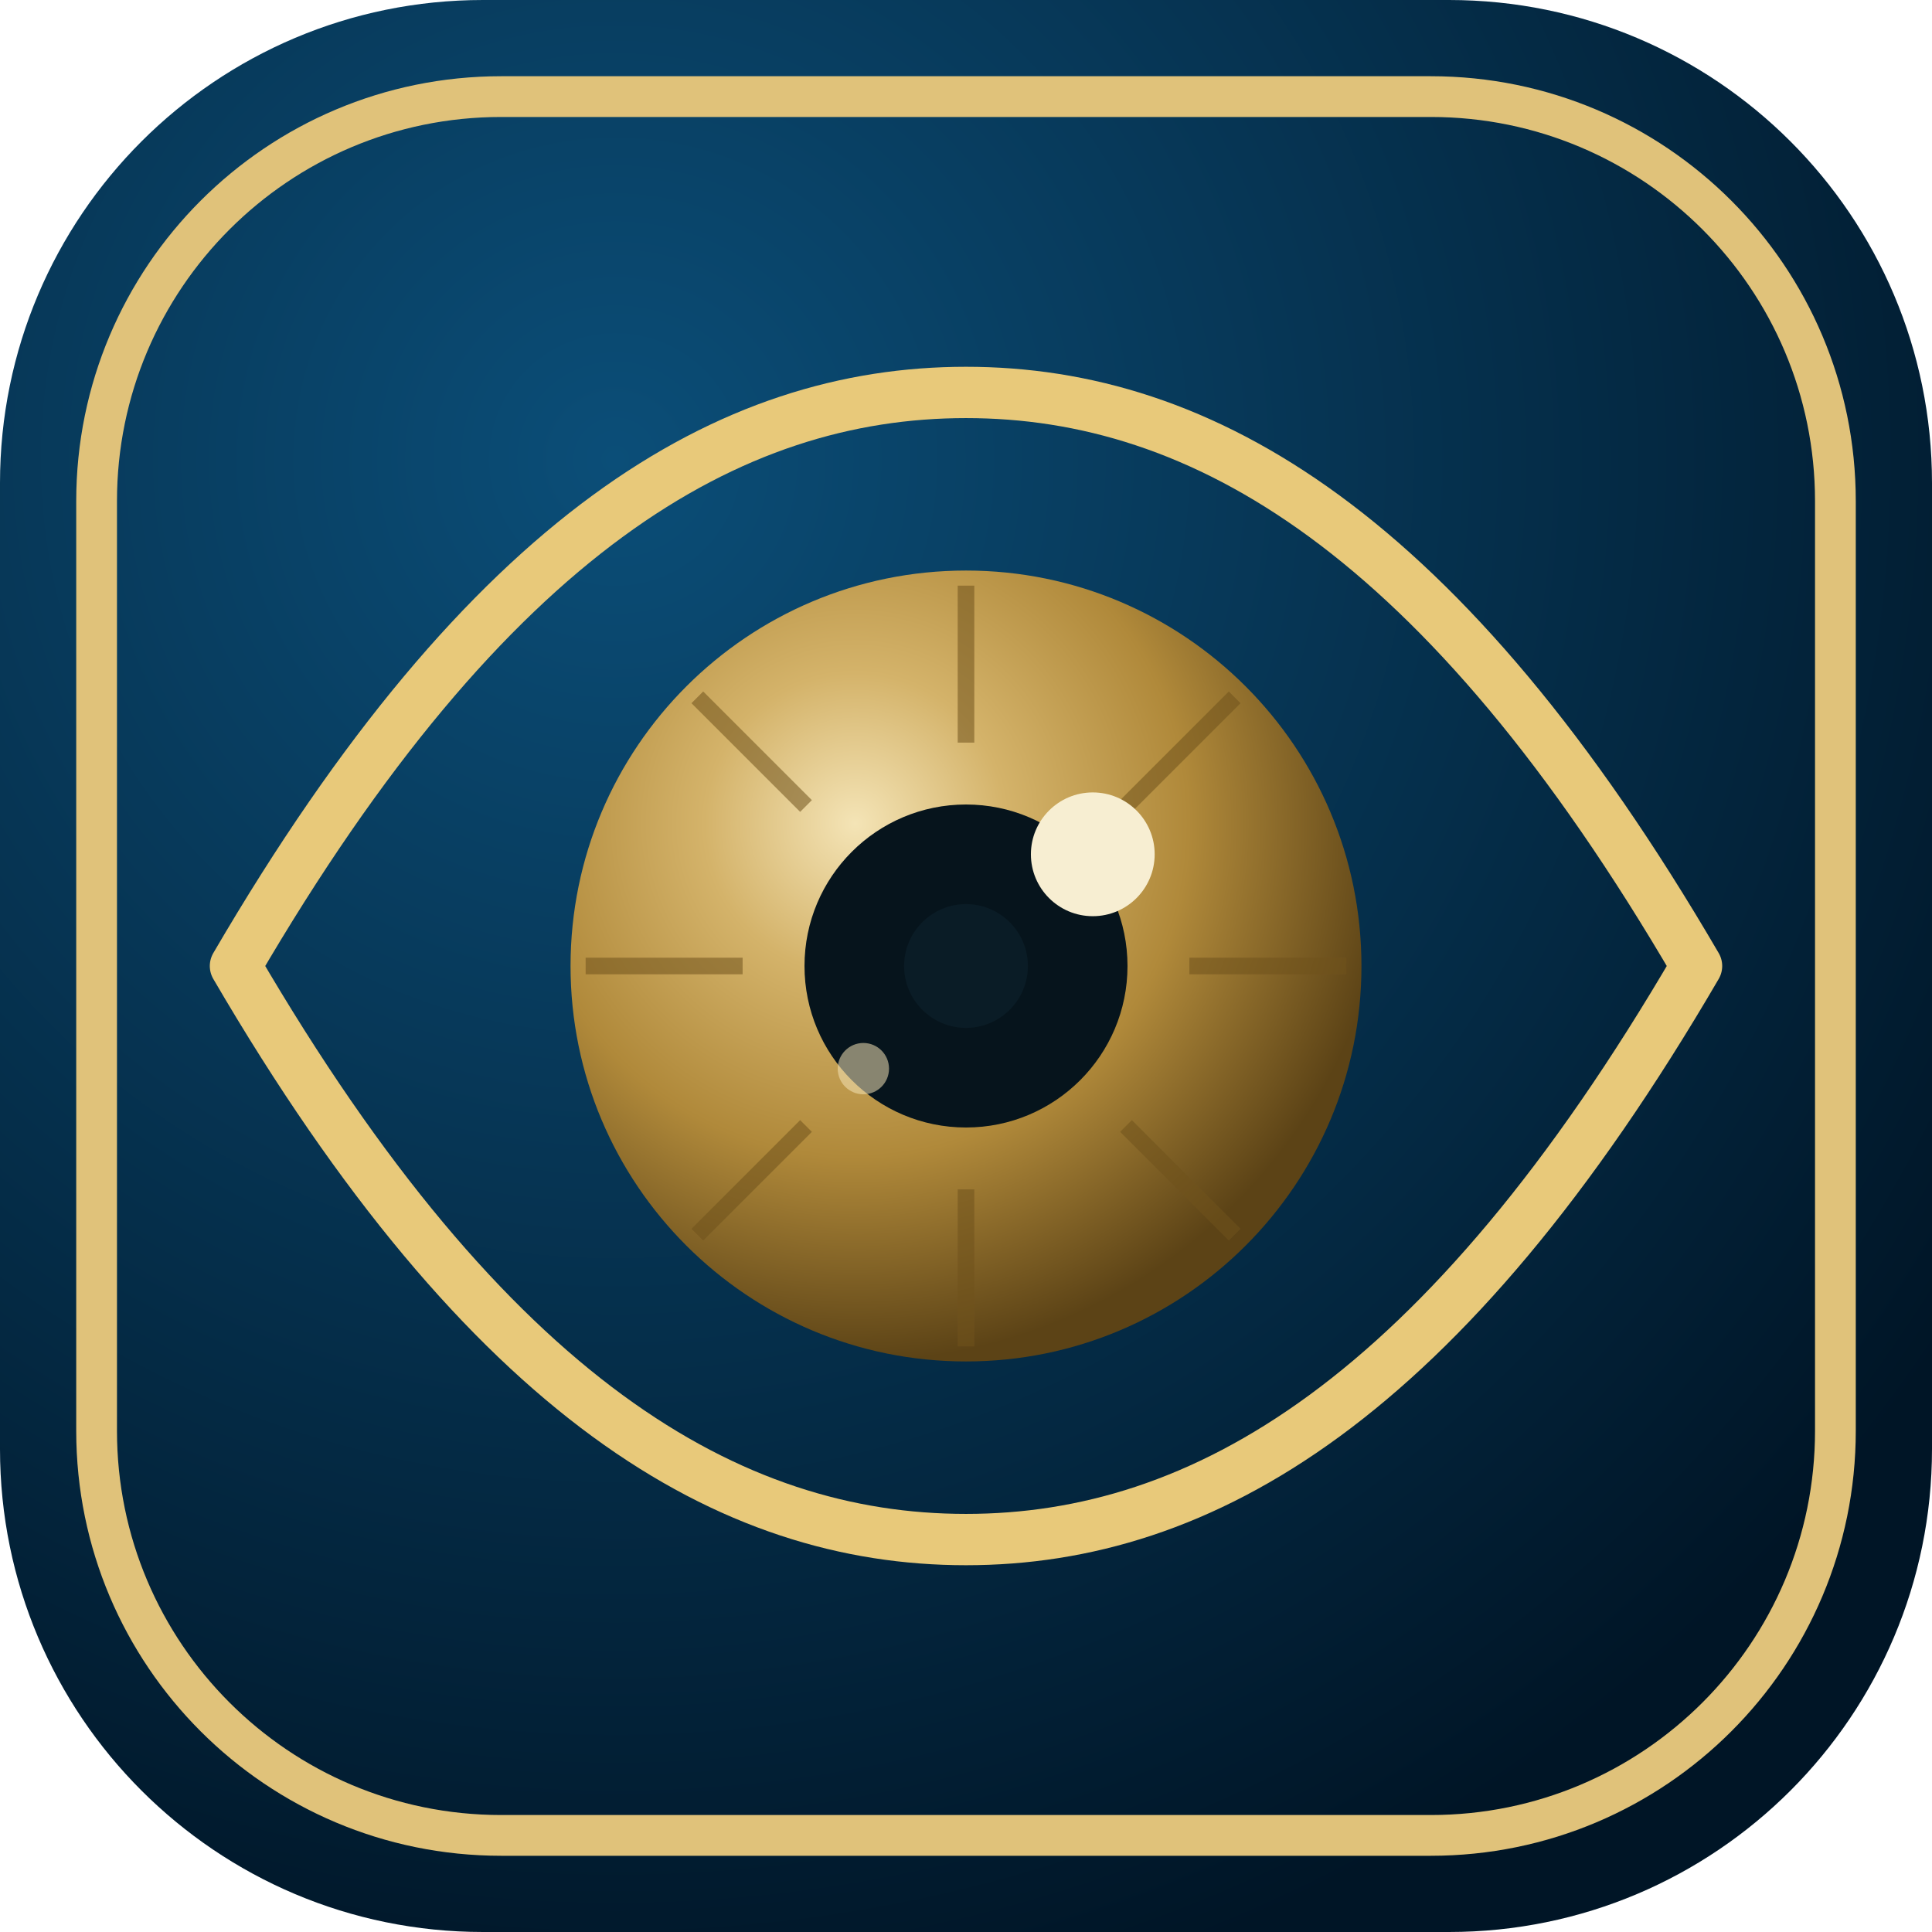
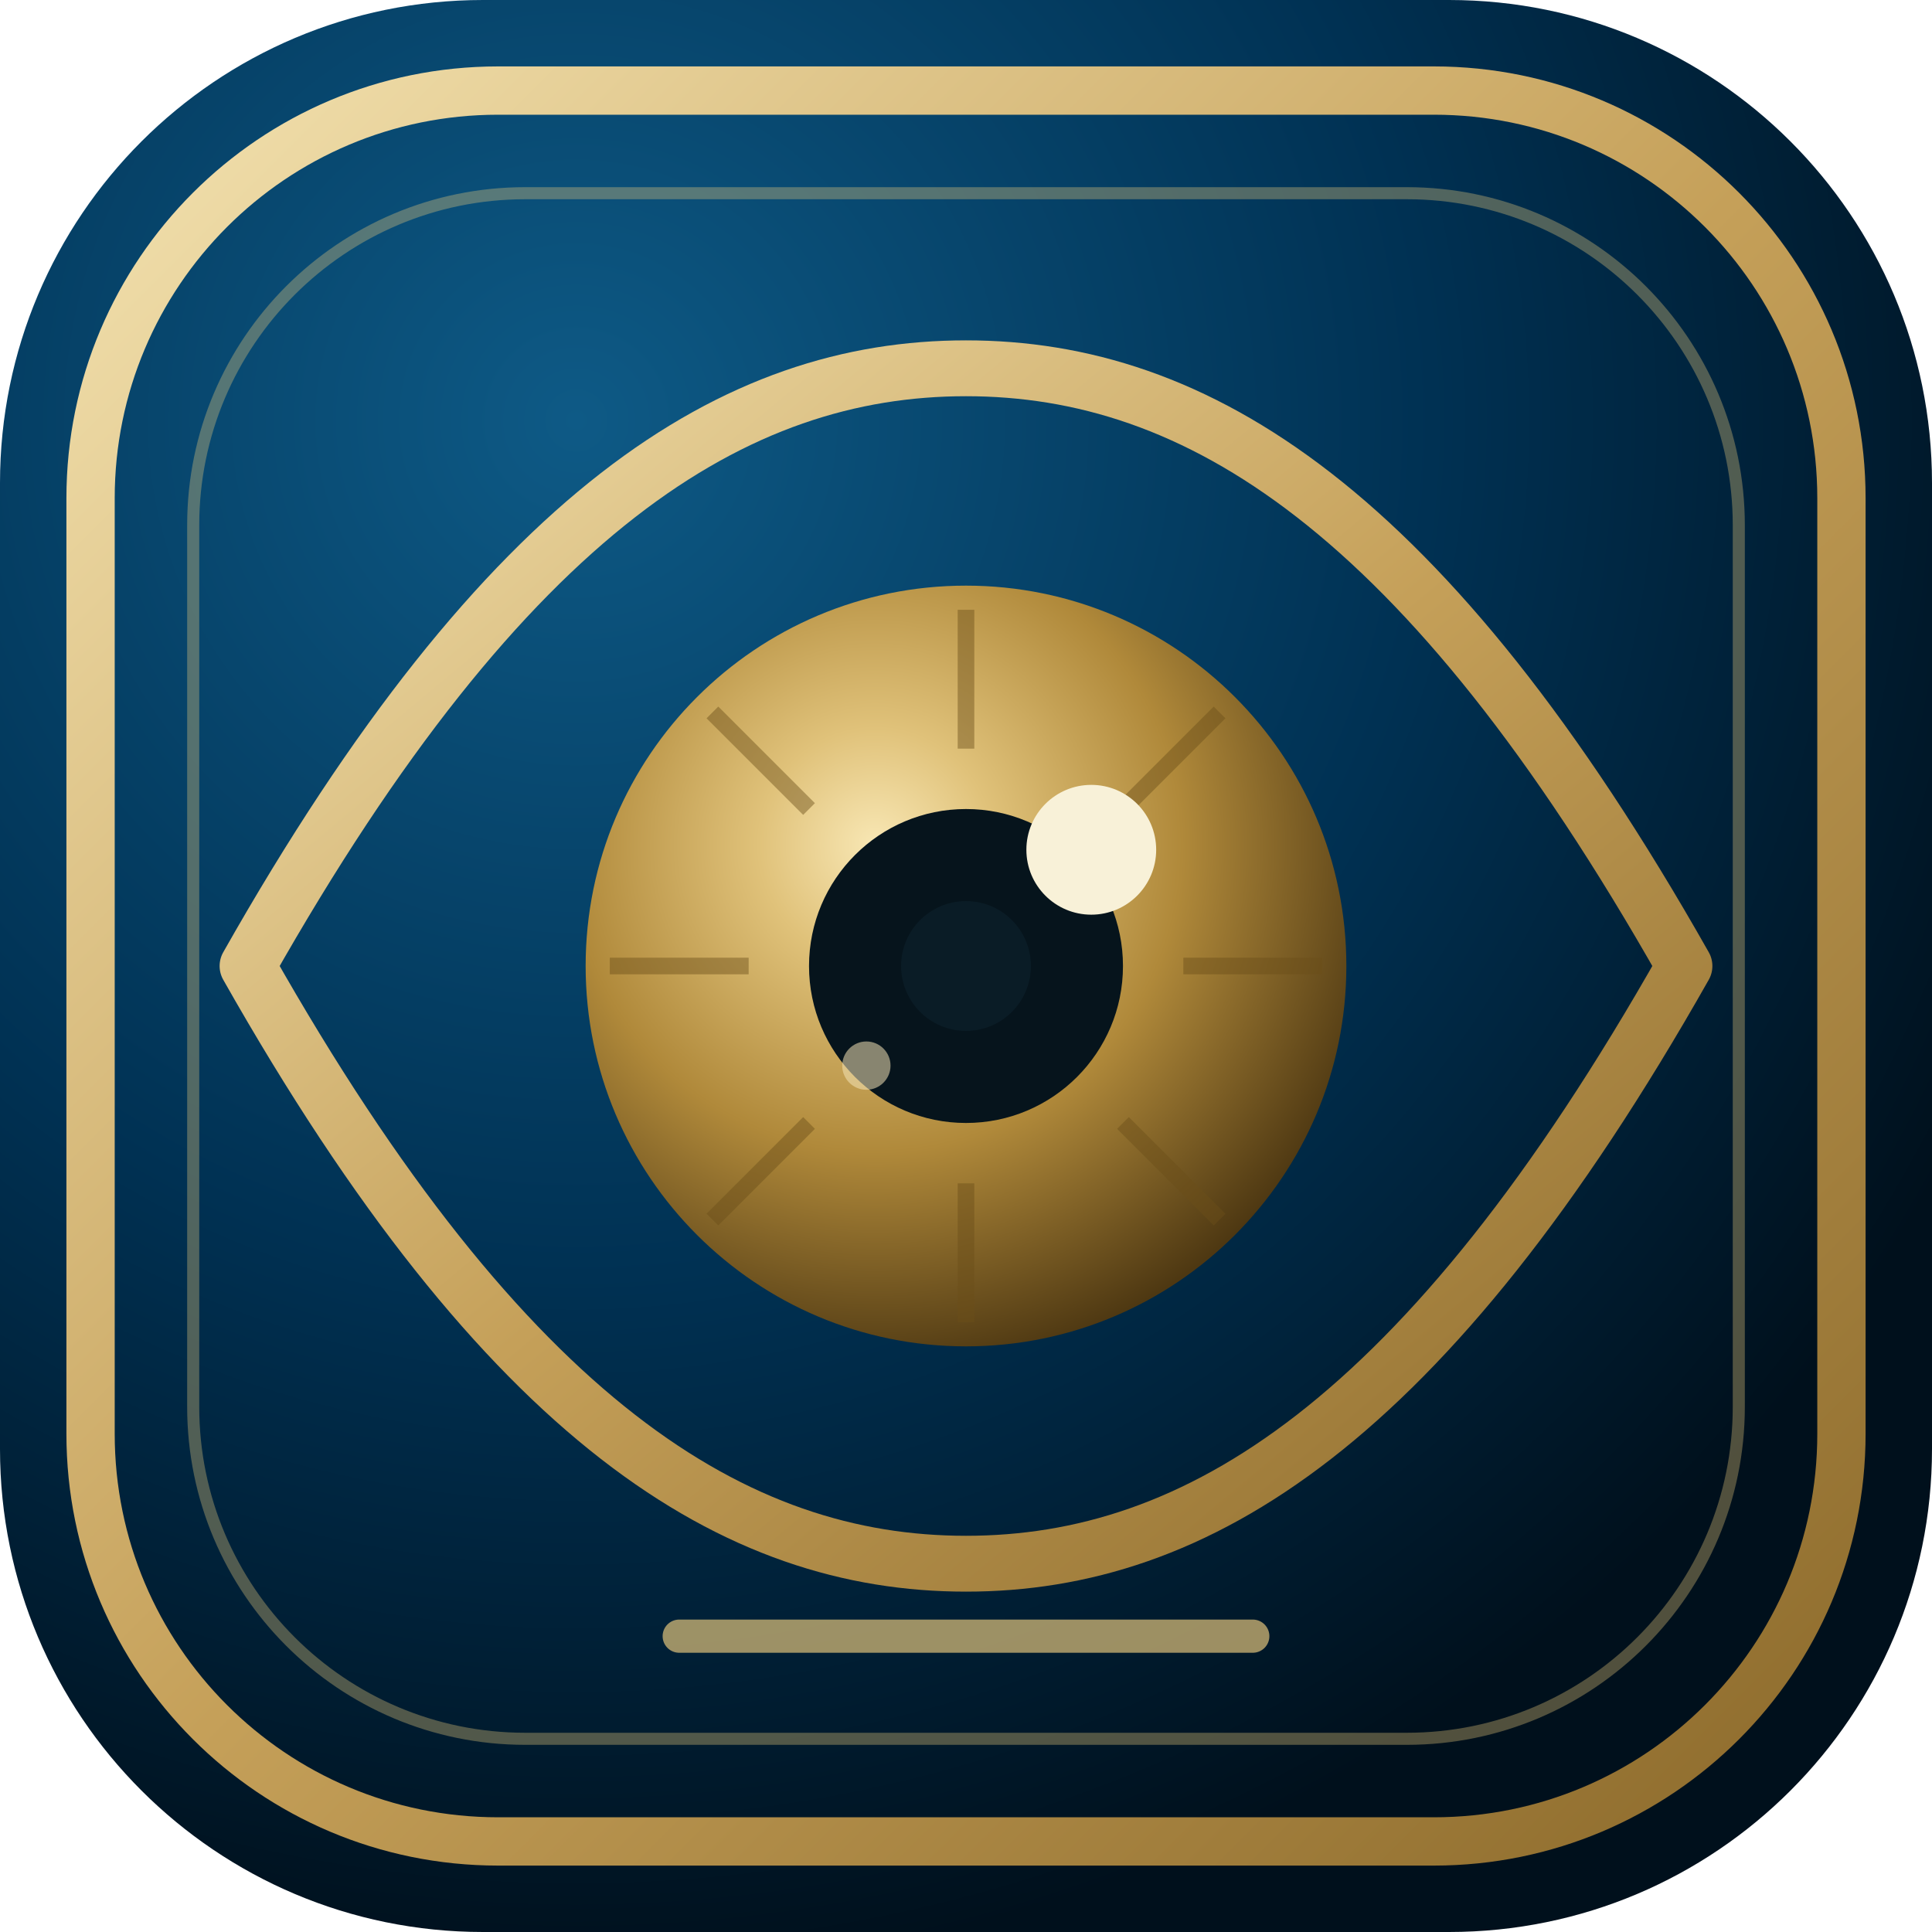
- <svg xmlns="http://www.w3.org/2000/svg" viewBox="0 0 64 64" role="img" aria-label="Dr Poon eye mark">
+ <svg xmlns="http://www.w3.org/2000/svg" viewBox="0 0 64 64" role="img" aria-label="Dr Poon Ka Kin">
  <defs>
-     <radialGradient id="bg" cx="32%" cy="24%" r="82%">
-       <stop offset="0%" stop-color="#0B4E78" />
-       <stop offset="100%" stop-color="#001526" />
+     <radialGradient id="bg" cx="30%" cy="22%" r="80%">
+       <stop offset="0%" stop-color="#0E5A86" />
+       <stop offset="55%" stop-color="#003153" />
+       <stop offset="100%" stop-color="#00101C" />
    </radialGradient>
-     <radialGradient id="iris" cx="36%" cy="32%" r="68%">
-       <stop offset="0%" stop-color="#F4E4B6" />
-       <stop offset="28%" stop-color="#D4B36A" />
-       <stop offset="62%" stop-color="#B0893A" />
-       <stop offset="100%" stop-color="#5C4316" />
+     <radialGradient id="iris" cx="38%" cy="34%" r="70%">
+       <stop offset="0%" stop-color="#F8E7B4" />
+       <stop offset="22%" stop-color="#E0C27A" />
+       <stop offset="58%" stop-color="#B0893A" />
+       <stop offset="100%" stop-color="#4E3812" />
    </radialGradient>
+     <linearGradient id="gold" x1="0" y1="0" x2="1" y2="1">
+       <stop offset="0%" stop-color="#F3E2B0" />
+       <stop offset="50%" stop-color="#C5A059" />
+       <stop offset="100%" stop-color="#8C6A2B" />
+     </linearGradient>
  </defs>
  <rect width="64" height="64" rx="16" fill="url(#bg)" />
-   <rect x="3.2" y="3.2" width="57.6" height="57.6" rx="13.4" fill="none" stroke="#E0C27A" stroke-width="1.35" />
-   <path d="M7.8 32C16.2 17.6 24.2 13 32 13s15.8 4.6 24.2 19C47.8 46.4 39.8 51 32 51S16.2 46.4 7.8 32z" fill="none" stroke="#E8C97A" stroke-width="1.7" stroke-linejoin="round" />
-   <circle cx="32" cy="32" r="13.1" fill="url(#iris)" />
-   <g stroke="#6F521C" stroke-width="0.55" opacity="0.55">
-     <path d="M32 19.4v5.2M32 39.4v5.2M19.4 32h5.2M39.4 32h5.2" />
-     <path d="M23.1 23.1l3.6 3.6M37.3 37.3l3.6 3.6M40.9 23.1l-3.6 3.6M26.7 37.3l-3.6 3.6" />
+   <rect x="3" y="3" width="58" height="58" rx="13.5" fill="none" stroke="url(#gold)" stroke-width="1.6" />
+   <rect x="6.4" y="6.4" width="51.2" height="51.2" rx="11" fill="none" stroke="#E8C97A" stroke-width="0.4" opacity="0.35" />
+   <path d="M8.2 32C16.8 16.8 24.4 12.2 32 12.2S47.2 16.8 55.8 32C47.2 47.2 39.6 51.8 32 51.8S16.8 47.2 8.2 32z" fill="none" stroke="url(#gold)" stroke-width="1.85" stroke-linejoin="round" />
+   <circle cx="32" cy="32" r="12.6" fill="url(#iris)" />
+   <g stroke="#6A4E18" stroke-width="0.55" opacity="0.45">
+     <path d="M32 20.2v4.6M32 39.2v4.6M20.2 32h4.6M39.2 32h4.6" />
+     <path d="M23.6 23.6l3.2 3.2M37.2 37.2l3.2 3.2M40.4 23.6l-3.2 3.2M26.8 37.2l-3.2 3.2" />
  </g>
-   <circle cx="32" cy="32" r="5.35" fill="#06141C" />
-   <circle cx="32" cy="32" r="2.05" fill="#0A1C26" />
-   <circle cx="36.2" cy="28.3" r="2.05" fill="#F7EED2" />
-   <circle cx="28.6" cy="35.4" r="0.85" fill="#F3E2B4" opacity="0.55" />
+   <circle cx="32" cy="32" r="5.2" fill="#06141C" />
+   <circle cx="32" cy="32" r="2.15" fill="#0A1C26" />
+   <circle cx="36.15" cy="28.15" r="2.15" fill="#F8F1D8" />
+   <circle cx="28.7" cy="35.3" r="0.8" fill="#F3E2B4" opacity="0.55" />
+   <path d="M22.5 54.2h19" stroke="#E0C27A" stroke-width="1.1" stroke-linecap="round" opacity="0.7" />
</svg>
